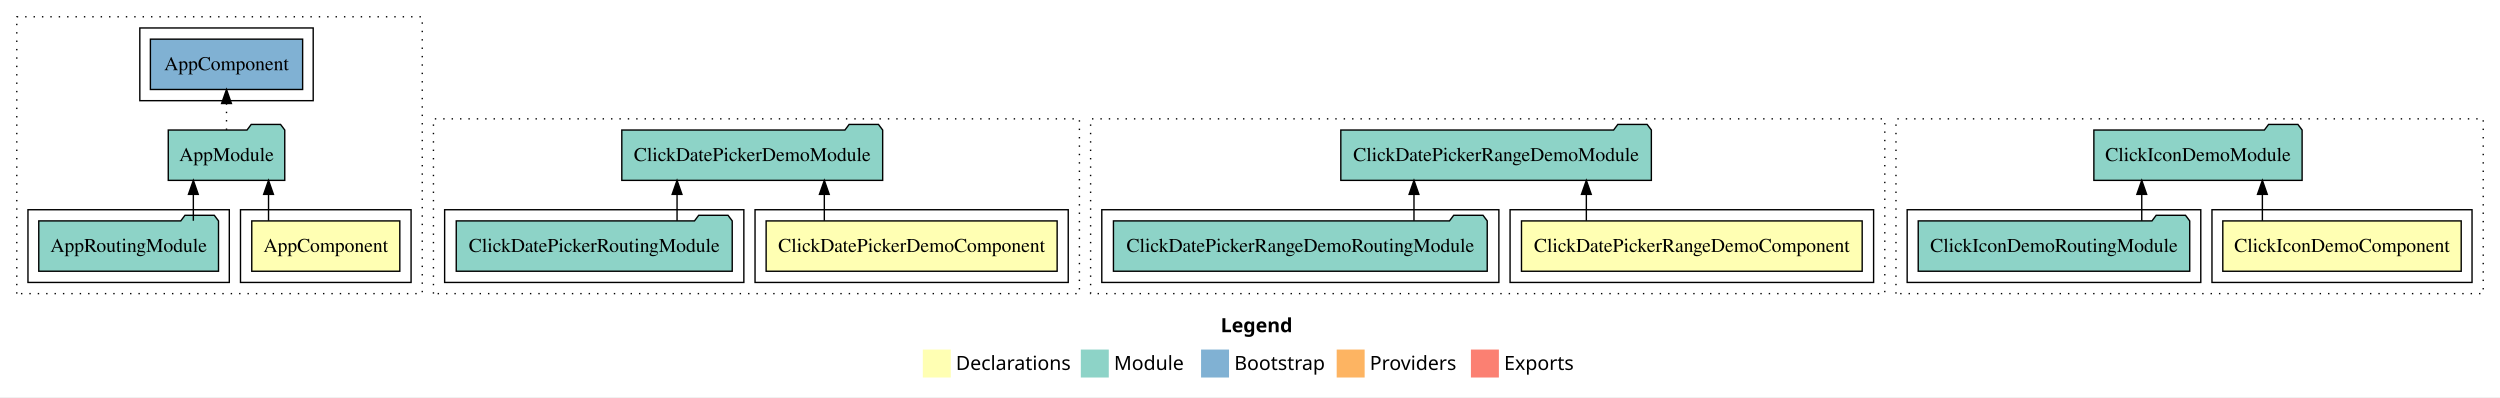
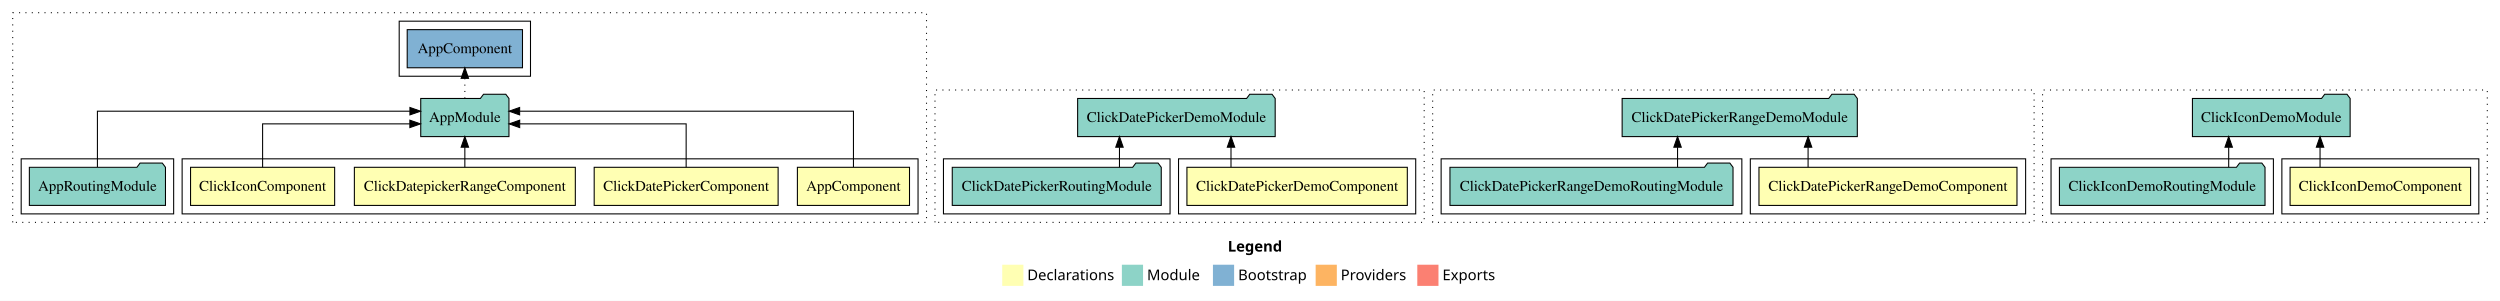
- <svg xmlns="http://www.w3.org/2000/svg" width="1788pt" height="284pt" viewBox="0.00 0.00 1788.00 284.00">
+ <svg xmlns="http://www.w3.org/2000/svg" width="2361pt" height="284pt" viewBox="0.00 0.00 2361.00 284.00">
  <g id="graph0" class="graph" transform="scale(1 1) rotate(0) translate(4 280)">
-     <polygon fill="#ffffff" stroke="transparent" points="-4,4 -4,-280 1784,-280 1784,4 -4,4" />
-     <text text-anchor="start" x="869.009" y="-42.4" font-family="sans-serif" font-weight="bold" font-size="14.00" fill="#000000">Legend</text>
-     <polygon fill="#ffffb3" stroke="transparent" points="656,-10 656,-30 676,-30 676,-10 656,-10" />
-     <text text-anchor="start" x="679.629" y="-15.4" font-family="sans-serif" font-size="14.00" fill="#000000">  Declarations</text>
-     <polygon fill="#8dd3c7" stroke="transparent" points="769,-10 769,-30 789,-30 789,-10 769,-10" />
-     <text text-anchor="start" x="792.725" y="-15.4" font-family="sans-serif" font-size="14.00" fill="#000000">  Module</text>
-     <polygon fill="#80b1d3" stroke="transparent" points="855,-10 855,-30 875,-30 875,-10 855,-10" />
-     <text text-anchor="start" x="878.781" y="-15.4" font-family="sans-serif" font-size="14.00" fill="#000000">  Bootstrap</text>
-     <polygon fill="#fdb462" stroke="transparent" points="952,-10 952,-30 972,-30 972,-10 952,-10" />
-     <text text-anchor="start" x="975.673" y="-15.4" font-family="sans-serif" font-size="14.00" fill="#000000">  Providers</text>
-     <polygon fill="#fb8072" stroke="transparent" points="1048,-10 1048,-30 1068,-30 1068,-10 1048,-10" />
-     <text text-anchor="start" x="1071.726" y="-15.4" font-family="sans-serif" font-size="14.00" fill="#000000">  Exports</text>
+     <polygon fill="#ffffff" stroke="transparent" points="-4,4 -4,-280 2357,-280 2357,4 -4,4" />
+     <text text-anchor="start" x="1155.509" y="-42.4" font-family="sans-serif" font-weight="bold" font-size="14.00" fill="#000000">Legend</text>
+     <polygon fill="#ffffb3" stroke="transparent" points="942.5,-10 942.5,-30 962.5,-30 962.5,-10 942.5,-10" />
+     <text text-anchor="start" x="966.129" y="-15.4" font-family="sans-serif" font-size="14.00" fill="#000000">  Declarations</text>
+     <polygon fill="#8dd3c7" stroke="transparent" points="1055.5,-10 1055.5,-30 1075.5,-30 1075.5,-10 1055.5,-10" />
+     <text text-anchor="start" x="1079.225" y="-15.4" font-family="sans-serif" font-size="14.00" fill="#000000">  Module</text>
+     <polygon fill="#80b1d3" stroke="transparent" points="1141.5,-10 1141.5,-30 1161.5,-30 1161.5,-10 1141.5,-10" />
+     <text text-anchor="start" x="1165.281" y="-15.4" font-family="sans-serif" font-size="14.00" fill="#000000">  Bootstrap</text>
+     <polygon fill="#fdb462" stroke="transparent" points="1238.5,-10 1238.5,-30 1258.5,-30 1258.5,-10 1238.5,-10" />
+     <text text-anchor="start" x="1262.173" y="-15.4" font-family="sans-serif" font-size="14.00" fill="#000000">  Providers</text>
+     <polygon fill="#fb8072" stroke="transparent" points="1334.5,-10 1334.5,-30 1354.5,-30 1354.5,-10 1334.5,-10" />
+     <text text-anchor="start" x="1358.226" y="-15.4" font-family="sans-serif" font-size="14.00" fill="#000000">  Exports</text>
    <g id="clust1" class="cluster">
-       <polygon fill="none" stroke="#000000" stroke-dasharray="1,5" points="8,-70 8,-268 298,-268 298,-70 8,-70" />
+       <polygon fill="none" stroke="#000000" stroke-dasharray="1,5" points="8,-70 8,-268 871,-268 871,-70 8,-70" />
    </g>
    <g id="clust2" class="cluster">
-       <polygon fill="none" stroke="#000000" points="168,-78 168,-130 290,-130 290,-78 168,-78" />
+       <polygon fill="none" stroke="#000000" points="168,-78 168,-130 863,-130 863,-78 168,-78" />
    </g>
-     <g id="clust4" class="cluster">
+     <g id="clust7" class="cluster">
      <polygon fill="none" stroke="#000000" points="16,-78 16,-130 160,-130 160,-78 16,-78" />
    </g>
-     <g id="clust6" class="cluster">
-       <polygon fill="none" stroke="#000000" points="96,-208 96,-260 220,-260 220,-208 96,-208" />
-     </g>
-     <g id="clust14" class="cluster">
-       <polygon fill="none" stroke="#000000" stroke-dasharray="1,5" points="306,-70 306,-195 768,-195 768,-70 306,-70" />
-     </g>
-     <g id="clust15" class="cluster">
-       <polygon fill="none" stroke="#000000" points="536,-78 536,-130 760,-130 760,-78 536,-78" />
+     <g id="clust9" class="cluster">
+       <polygon fill="none" stroke="#000000" points="373,-208 373,-260 497,-260 497,-208 373,-208" />
    </g>
    <g id="clust17" class="cluster">
-       <polygon fill="none" stroke="#000000" points="314,-78 314,-130 528,-130 528,-78 314,-78" />
+       <polygon fill="none" stroke="#000000" stroke-dasharray="1,5" points="879,-70 879,-195 1341,-195 1341,-70 879,-70" />
    </g>
-     <g id="clust21" class="cluster">
-       <polygon fill="none" stroke="#000000" stroke-dasharray="1,5" points="776,-70 776,-195 1344,-195 1344,-70 776,-70" />
+     <g id="clust18" class="cluster">
+       <polygon fill="none" stroke="#000000" points="1109,-78 1109,-130 1333,-130 1333,-78 1109,-78" />
    </g>
-     <g id="clust22" class="cluster">
-       <polygon fill="none" stroke="#000000" points="1076,-78 1076,-130 1336,-130 1336,-78 1076,-78" />
+     <g id="clust20" class="cluster">
+       <polygon fill="none" stroke="#000000" points="887,-78 887,-130 1101,-130 1101,-78 887,-78" />
    </g>
    <g id="clust24" class="cluster">
-       <polygon fill="none" stroke="#000000" points="784,-78 784,-130 1068,-130 1068,-78 784,-78" />
+       <polygon fill="none" stroke="#000000" stroke-dasharray="1,5" points="1349,-70 1349,-195 1917,-195 1917,-70 1349,-70" />
    </g>
-     <g id="clust40" class="cluster">
-       <polygon fill="none" stroke="#000000" stroke-dasharray="1,5" points="1352,-70 1352,-195 1772,-195 1772,-70 1352,-70" />
+     <g id="clust25" class="cluster">
+       <polygon fill="none" stroke="#000000" points="1649,-78 1649,-130 1909,-130 1909,-78 1649,-78" />
    </g>
-     <g id="clust41" class="cluster">
-       <polygon fill="none" stroke="#000000" points="1578,-78 1578,-130 1764,-130 1764,-78 1578,-78" />
+     <g id="clust27" class="cluster">
+       <polygon fill="none" stroke="#000000" points="1357,-78 1357,-130 1641,-130 1641,-78 1357,-78" />
    </g>
    <g id="clust43" class="cluster">
-       <polygon fill="none" stroke="#000000" points="1360,-78 1360,-130 1570,-130 1570,-78 1360,-78" />
+       <polygon fill="none" stroke="#000000" stroke-dasharray="1,5" points="1925,-70 1925,-195 2345,-195 2345,-70 1925,-70" />
+     </g>
+     <g id="clust44" class="cluster">
+       <polygon fill="none" stroke="#000000" points="2151,-78 2151,-130 2337,-130 2337,-78 2151,-78" />
+     </g>
+     <g id="clust46" class="cluster">
+       <polygon fill="none" stroke="#000000" points="1933,-78 1933,-130 2143,-130 2143,-78 1933,-78" />
    </g>
    <g id="node1" class="node">
-       <polygon fill="#ffffb3" stroke="#000000" points="281.94,-122 176.06,-122 176.06,-86 281.94,-86 281.94,-122" />
-       <text text-anchor="middle" x="229" y="-99.8" font-family="Times,serif" font-size="14.00" fill="#000000">AppComponent</text>
+       <polygon fill="#ffffb3" stroke="#000000" points="854.94,-122 749.06,-122 749.06,-86 854.94,-86 854.94,-122" />
+       <text text-anchor="middle" x="802" y="-99.8" font-family="Times,serif" font-size="14.00" fill="#000000">AppComponent</text>
+     </g>
+     <g id="node5" class="node">
+       <polygon fill="#8dd3c7" stroke="#000000" points="476.657,-187 473.657,-191 452.657,-191 449.657,-187 393.343,-187 393.343,-151 476.657,-151 476.657,-187" />
+       <text text-anchor="middle" x="435" y="-164.8" font-family="Times,serif" font-size="14.00" fill="#000000">AppModule</text>
+     </g>
+     <g id="edge1" class="edge">
+       <path fill="none" stroke="#000000" d="M802,-122.284C802,-143.321 802,-175 802,-175 802,-175 486.742,-175 486.742,-175" />
+       <polygon fill="#000000" stroke="#000000" points="486.742,-171.5 476.742,-175 486.742,-178.5 486.742,-171.5" />
    </g>
    <g id="node2" class="node">
-       <polygon fill="#8dd3c7" stroke="#000000" points="199.657,-187 196.657,-191 175.657,-191 172.657,-187 116.343,-187 116.343,-151 199.657,-151 199.657,-187" />
-       <text text-anchor="middle" x="158" y="-164.8" font-family="Times,serif" font-size="14.00" fill="#000000">AppModule</text>
+       <polygon fill="#ffffb3" stroke="#000000" points="730.854,-122 557.146,-122 557.146,-86 730.854,-86 730.854,-122" />
+       <text text-anchor="middle" x="644" y="-99.8" font-family="Times,serif" font-size="14.00" fill="#000000">ClickDatePickerComponent</text>
    </g>
-     <g id="edge1" class="edge">
-       <path fill="none" stroke="#000000" d="M188.054,-122.106C188.054,-122.106 188.054,-140.991 188.054,-140.991" />
-       <polygon fill="#000000" stroke="#000000" points="184.554,-140.991 188.054,-150.991 191.554,-140.991 184.554,-140.991" />
+     <g id="edge2" class="edge">
+       <path fill="none" stroke="#000000" d="M644,-122.022C644,-139.373 644,-163 644,-163 644,-163 486.792,-163 486.792,-163" />
+       <polygon fill="#000000" stroke="#000000" points="486.792,-159.5 476.792,-163 486.792,-166.5 486.792,-159.5" />
+     </g>
+     <g id="node3" class="node">
+       <polygon fill="#ffffb3" stroke="#000000" points="539.337,-122 330.663,-122 330.663,-86 539.337,-86 539.337,-122" />
+       <text text-anchor="middle" x="435" y="-99.8" font-family="Times,serif" font-size="14.00" fill="#000000">ClickDatepickerRangeComponent</text>
+     </g>
+     <g id="edge3" class="edge">
+       <path fill="none" stroke="#000000" d="M435,-122.106C435,-122.106 435,-140.991 435,-140.991" />
+       <polygon fill="#000000" stroke="#000000" points="431.5,-140.991 435,-150.991 438.5,-140.991 431.5,-140.991" />
    </g>
    <g id="node4" class="node">
-       <polygon fill="#80b1d3" stroke="#000000" points="212.439,-252 103.561,-252 103.561,-216 212.439,-216 212.439,-252" />
-       <text text-anchor="middle" x="158" y="-229.8" font-family="Times,serif" font-size="14.00" fill="#000000">AppComponent </text>
+       <polygon fill="#ffffb3" stroke="#000000" points="312.041,-122 175.959,-122 175.959,-86 312.041,-86 312.041,-122" />
+       <text text-anchor="middle" x="244" y="-99.8" font-family="Times,serif" font-size="14.00" fill="#000000">ClickIconComponent</text>
    </g>
-     <g id="edge3" class="edge">
-       <path fill="none" stroke="#000000" stroke-dasharray="1,5" d="M158,-187.106C158,-187.106 158,-205.991 158,-205.991" />
-       <polygon fill="#000000" stroke="#000000" points="154.5,-205.991 158,-215.991 161.5,-205.991 154.5,-205.991" />
+     <g id="edge4" class="edge">
+       <path fill="none" stroke="#000000" d="M244,-122.022C244,-139.373 244,-163 244,-163 244,-163 383.084,-163 383.084,-163" />
+       <polygon fill="#000000" stroke="#000000" points="383.084,-166.5 393.084,-163 383.084,-159.5 383.084,-166.5" />
    </g>
-     <g id="node3" class="node">
+     <g id="node7" class="node">
+       <polygon fill="#80b1d3" stroke="#000000" points="489.439,-252 380.561,-252 380.561,-216 489.439,-216 489.439,-252" />
+       <text text-anchor="middle" x="435" y="-229.8" font-family="Times,serif" font-size="14.00" fill="#000000">AppComponent </text>
+     </g>
+     <g id="edge6" class="edge">
+       <path fill="none" stroke="#000000" stroke-dasharray="1,5" d="M435,-187.106C435,-187.106 435,-205.991 435,-205.991" />
+       <polygon fill="#000000" stroke="#000000" points="431.5,-205.991 435,-215.991 438.5,-205.991 431.5,-205.991" />
+     </g>
+     <g id="node6" class="node">
      <polygon fill="#8dd3c7" stroke="#000000" points="152.274,-122 149.274,-126 128.274,-126 125.274,-122 23.726,-122 23.726,-86 152.274,-86 152.274,-122" />
      <text text-anchor="middle" x="88" y="-99.8" font-family="Times,serif" font-size="14.00" fill="#000000">AppRoutingModule</text>
    </g>
-     <g id="edge2" class="edge">
-       <path fill="none" stroke="#000000" d="M134.28,-122.106C134.28,-122.106 134.28,-140.991 134.28,-140.991" />
-       <polygon fill="#000000" stroke="#000000" points="130.78,-140.991 134.28,-150.991 137.78,-140.991 130.78,-140.991" />
-     </g>
-     <g id="node5" class="node">
-       <polygon fill="#ffffb3" stroke="#000000" points="752.066,-122 543.934,-122 543.934,-86 752.066,-86 752.066,-122" />
-       <text text-anchor="middle" x="648" y="-99.8" font-family="Times,serif" font-size="14.00" fill="#000000">ClickDatePickerDemoComponent</text>
-     </g>
-     <g id="node6" class="node">
-       <polygon fill="#8dd3c7" stroke="#000000" points="627.284,-187 624.284,-191 603.284,-191 600.284,-187 440.716,-187 440.716,-151 627.284,-151 627.284,-187" />
-       <text text-anchor="middle" x="534" y="-164.8" font-family="Times,serif" font-size="14.00" fill="#000000">ClickDatePickerDemoModule</text>
-     </g>
-     <g id="edge4" class="edge">
-       <path fill="none" stroke="#000000" d="M585.554,-122.106C585.554,-122.106 585.554,-140.991 585.554,-140.991" />
-       <polygon fill="#000000" stroke="#000000" points="582.054,-140.991 585.554,-150.991 589.054,-140.991 582.054,-140.991" />
-     </g>
-     <g id="node7" class="node">
-       <polygon fill="#8dd3c7" stroke="#000000" points="519.689,-122 516.689,-126 495.69,-126 492.69,-122 322.31,-122 322.31,-86 519.689,-86 519.689,-122" />
-       <text text-anchor="middle" x="421" y="-99.8" font-family="Times,serif" font-size="14.00" fill="#000000">ClickDatePickerRoutingModule</text>
-     </g>
    <g id="edge5" class="edge">
-       <path fill="none" stroke="#000000" d="M480.226,-122.106C480.226,-122.106 480.226,-140.991 480.226,-140.991" />
-       <polygon fill="#000000" stroke="#000000" points="476.727,-140.991 480.226,-150.991 483.727,-140.991 476.727,-140.991" />
+       <path fill="none" stroke="#000000" d="M88,-122.284C88,-143.321 88,-175 88,-175 88,-175 383.144,-175 383.144,-175" />
+       <polygon fill="#000000" stroke="#000000" points="383.144,-178.5 393.144,-175 383.144,-171.5 383.144,-178.5" />
    </g>
    <g id="node8" class="node">
-       <polygon fill="#ffffb3" stroke="#000000" points="1327.832,-122 1084.168,-122 1084.168,-86 1327.832,-86 1327.832,-122" />
-       <text text-anchor="middle" x="1206" y="-99.8" font-family="Times,serif" font-size="14.00" fill="#000000">ClickDatePickerRangeDemoComponent</text>
+       <polygon fill="#ffffb3" stroke="#000000" points="1325.066,-122 1116.934,-122 1116.934,-86 1325.066,-86 1325.066,-122" />
+       <text text-anchor="middle" x="1221" y="-99.8" font-family="Times,serif" font-size="14.00" fill="#000000">ClickDatePickerDemoComponent</text>
    </g>
    <g id="node9" class="node">
-       <polygon fill="#8dd3c7" stroke="#000000" points="1177.049,-187 1174.049,-191 1153.049,-191 1150.049,-187 954.951,-187 954.951,-151 1177.049,-151 1177.049,-187" />
-       <text text-anchor="middle" x="1066" y="-164.8" font-family="Times,serif" font-size="14.00" fill="#000000">ClickDatePickerRangeDemoModule</text>
+       <polygon fill="#8dd3c7" stroke="#000000" points="1200.284,-187 1197.284,-191 1176.284,-191 1173.284,-187 1013.716,-187 1013.716,-151 1200.284,-151 1200.284,-187" />
+       <text text-anchor="middle" x="1107" y="-164.8" font-family="Times,serif" font-size="14.00" fill="#000000">ClickDatePickerDemoModule</text>
    </g>
-     <g id="edge6" class="edge">
-       <path fill="none" stroke="#000000" d="M1130.554,-122.106C1130.554,-122.106 1130.554,-140.991 1130.554,-140.991" />
-       <polygon fill="#000000" stroke="#000000" points="1127.054,-140.991 1130.554,-150.991 1134.054,-140.991 1127.054,-140.991" />
+     <g id="edge7" class="edge">
+       <path fill="none" stroke="#000000" d="M1158.554,-122.106C1158.554,-122.106 1158.554,-140.991 1158.554,-140.991" />
+       <polygon fill="#000000" stroke="#000000" points="1155.054,-140.991 1158.554,-150.991 1162.054,-140.991 1155.054,-140.991" />
    </g>
    <g id="node10" class="node">
-       <polygon fill="#8dd3c7" stroke="#000000" points="1059.667,-122 1056.667,-126 1035.667,-126 1032.667,-122 792.333,-122 792.333,-86 1059.667,-86 1059.667,-122" />
-       <text text-anchor="middle" x="926" y="-99.8" font-family="Times,serif" font-size="14.00" fill="#000000">ClickDatePickerRangeDemoRoutingModule</text>
+       <polygon fill="#8dd3c7" stroke="#000000" points="1092.689,-122 1089.689,-126 1068.689,-126 1065.689,-122 895.311,-122 895.311,-86 1092.689,-86 1092.689,-122" />
+       <text text-anchor="middle" x="994" y="-99.8" font-family="Times,serif" font-size="14.00" fill="#000000">ClickDatePickerRoutingModule</text>
    </g>
-     <g id="edge7" class="edge">
-       <path fill="none" stroke="#000000" d="M1007.279,-122.106C1007.279,-122.106 1007.279,-140.991 1007.279,-140.991" />
-       <polygon fill="#000000" stroke="#000000" points="1003.779,-140.991 1007.279,-150.991 1010.779,-140.991 1003.779,-140.991" />
+     <g id="edge8" class="edge">
+       <path fill="none" stroke="#000000" d="M1053.226,-122.106C1053.226,-122.106 1053.226,-140.991 1053.226,-140.991" />
+       <polygon fill="#000000" stroke="#000000" points="1049.727,-140.991 1053.226,-150.991 1056.727,-140.991 1049.727,-140.991" />
    </g>
    <g id="node11" class="node">
-       <polygon fill="#ffffb3" stroke="#000000" points="1756.252,-122 1585.748,-122 1585.748,-86 1756.252,-86 1756.252,-122" />
-       <text text-anchor="middle" x="1671" y="-99.8" font-family="Times,serif" font-size="14.00" fill="#000000">ClickIconDemoComponent</text>
+       <polygon fill="#ffffb3" stroke="#000000" points="1900.832,-122 1657.168,-122 1657.168,-86 1900.832,-86 1900.832,-122" />
+       <text text-anchor="middle" x="1779" y="-99.8" font-family="Times,serif" font-size="14.00" fill="#000000">ClickDatePickerRangeDemoComponent</text>
    </g>
    <g id="node12" class="node">
-       <polygon fill="#8dd3c7" stroke="#000000" points="1642.469,-187 1639.469,-191 1618.469,-191 1615.469,-187 1493.531,-187 1493.531,-151 1642.469,-151 1642.469,-187" />
-       <text text-anchor="middle" x="1568" y="-164.8" font-family="Times,serif" font-size="14.00" fill="#000000">ClickIconDemoModule</text>
+       <polygon fill="#8dd3c7" stroke="#000000" points="1750.049,-187 1747.049,-191 1726.049,-191 1723.049,-187 1527.951,-187 1527.951,-151 1750.049,-151 1750.049,-187" />
+       <text text-anchor="middle" x="1639" y="-164.8" font-family="Times,serif" font-size="14.00" fill="#000000">ClickDatePickerRangeDemoModule</text>
    </g>
-     <g id="edge8" class="edge">
-       <path fill="none" stroke="#000000" d="M1614.054,-122.106C1614.054,-122.106 1614.054,-140.991 1614.054,-140.991" />
-       <polygon fill="#000000" stroke="#000000" points="1610.554,-140.991 1614.054,-150.991 1617.554,-140.991 1610.554,-140.991" />
+     <g id="edge9" class="edge">
+       <path fill="none" stroke="#000000" d="M1703.554,-122.106C1703.554,-122.106 1703.554,-140.991 1703.554,-140.991" />
+       <polygon fill="#000000" stroke="#000000" points="1700.054,-140.991 1703.554,-150.991 1707.054,-140.991 1700.054,-140.991" />
    </g>
    <g id="node13" class="node">
-       <polygon fill="#8dd3c7" stroke="#000000" points="1562.087,-122 1559.087,-126 1538.087,-126 1535.087,-122 1367.913,-122 1367.913,-86 1562.087,-86 1562.087,-122" />
-       <text text-anchor="middle" x="1465" y="-99.8" font-family="Times,serif" font-size="14.00" fill="#000000">ClickIconDemoRoutingModule</text>
+       <polygon fill="#8dd3c7" stroke="#000000" points="1632.667,-122 1629.667,-126 1608.667,-126 1605.667,-122 1365.333,-122 1365.333,-86 1632.667,-86 1632.667,-122" />
+       <text text-anchor="middle" x="1499" y="-99.8" font-family="Times,serif" font-size="14.00" fill="#000000">ClickDatePickerRangeDemoRoutingModule</text>
    </g>
-     <g id="edge9" class="edge">
-       <path fill="none" stroke="#000000" d="M1527.78,-122.106C1527.78,-122.106 1527.78,-140.991 1527.78,-140.991" />
-       <polygon fill="#000000" stroke="#000000" points="1524.28,-140.991 1527.78,-150.991 1531.28,-140.991 1524.28,-140.991" />
+     <g id="edge10" class="edge">
+       <path fill="none" stroke="#000000" d="M1580.28,-122.106C1580.28,-122.106 1580.28,-140.991 1580.28,-140.991" />
+       <polygon fill="#000000" stroke="#000000" points="1576.78,-140.991 1580.28,-150.991 1583.78,-140.991 1576.78,-140.991" />
+     </g>
+     <g id="node14" class="node">
+       <polygon fill="#ffffb3" stroke="#000000" points="2329.252,-122 2158.748,-122 2158.748,-86 2329.252,-86 2329.252,-122" />
+       <text text-anchor="middle" x="2244" y="-99.8" font-family="Times,serif" font-size="14.00" fill="#000000">ClickIconDemoComponent</text>
+     </g>
+     <g id="node15" class="node">
+       <polygon fill="#8dd3c7" stroke="#000000" points="2215.469,-187 2212.469,-191 2191.469,-191 2188.469,-187 2066.531,-187 2066.531,-151 2215.469,-151 2215.469,-187" />
+       <text text-anchor="middle" x="2141" y="-164.8" font-family="Times,serif" font-size="14.00" fill="#000000">ClickIconDemoModule</text>
+     </g>
+     <g id="edge11" class="edge">
+       <path fill="none" stroke="#000000" d="M2187.054,-122.106C2187.054,-122.106 2187.054,-140.991 2187.054,-140.991" />
+       <polygon fill="#000000" stroke="#000000" points="2183.554,-140.991 2187.054,-150.991 2190.554,-140.991 2183.554,-140.991" />
+     </g>
+     <g id="node16" class="node">
+       <polygon fill="#8dd3c7" stroke="#000000" points="2135.087,-122 2132.087,-126 2111.087,-126 2108.087,-122 1940.913,-122 1940.913,-86 2135.087,-86 2135.087,-122" />
+       <text text-anchor="middle" x="2038" y="-99.8" font-family="Times,serif" font-size="14.00" fill="#000000">ClickIconDemoRoutingModule</text>
+     </g>
+     <g id="edge12" class="edge">
+       <path fill="none" stroke="#000000" d="M2100.78,-122.106C2100.78,-122.106 2100.78,-140.991 2100.78,-140.991" />
+       <polygon fill="#000000" stroke="#000000" points="2097.28,-140.991 2100.78,-150.991 2104.28,-140.991 2097.28,-140.991" />
    </g>
  </g>
</svg>
